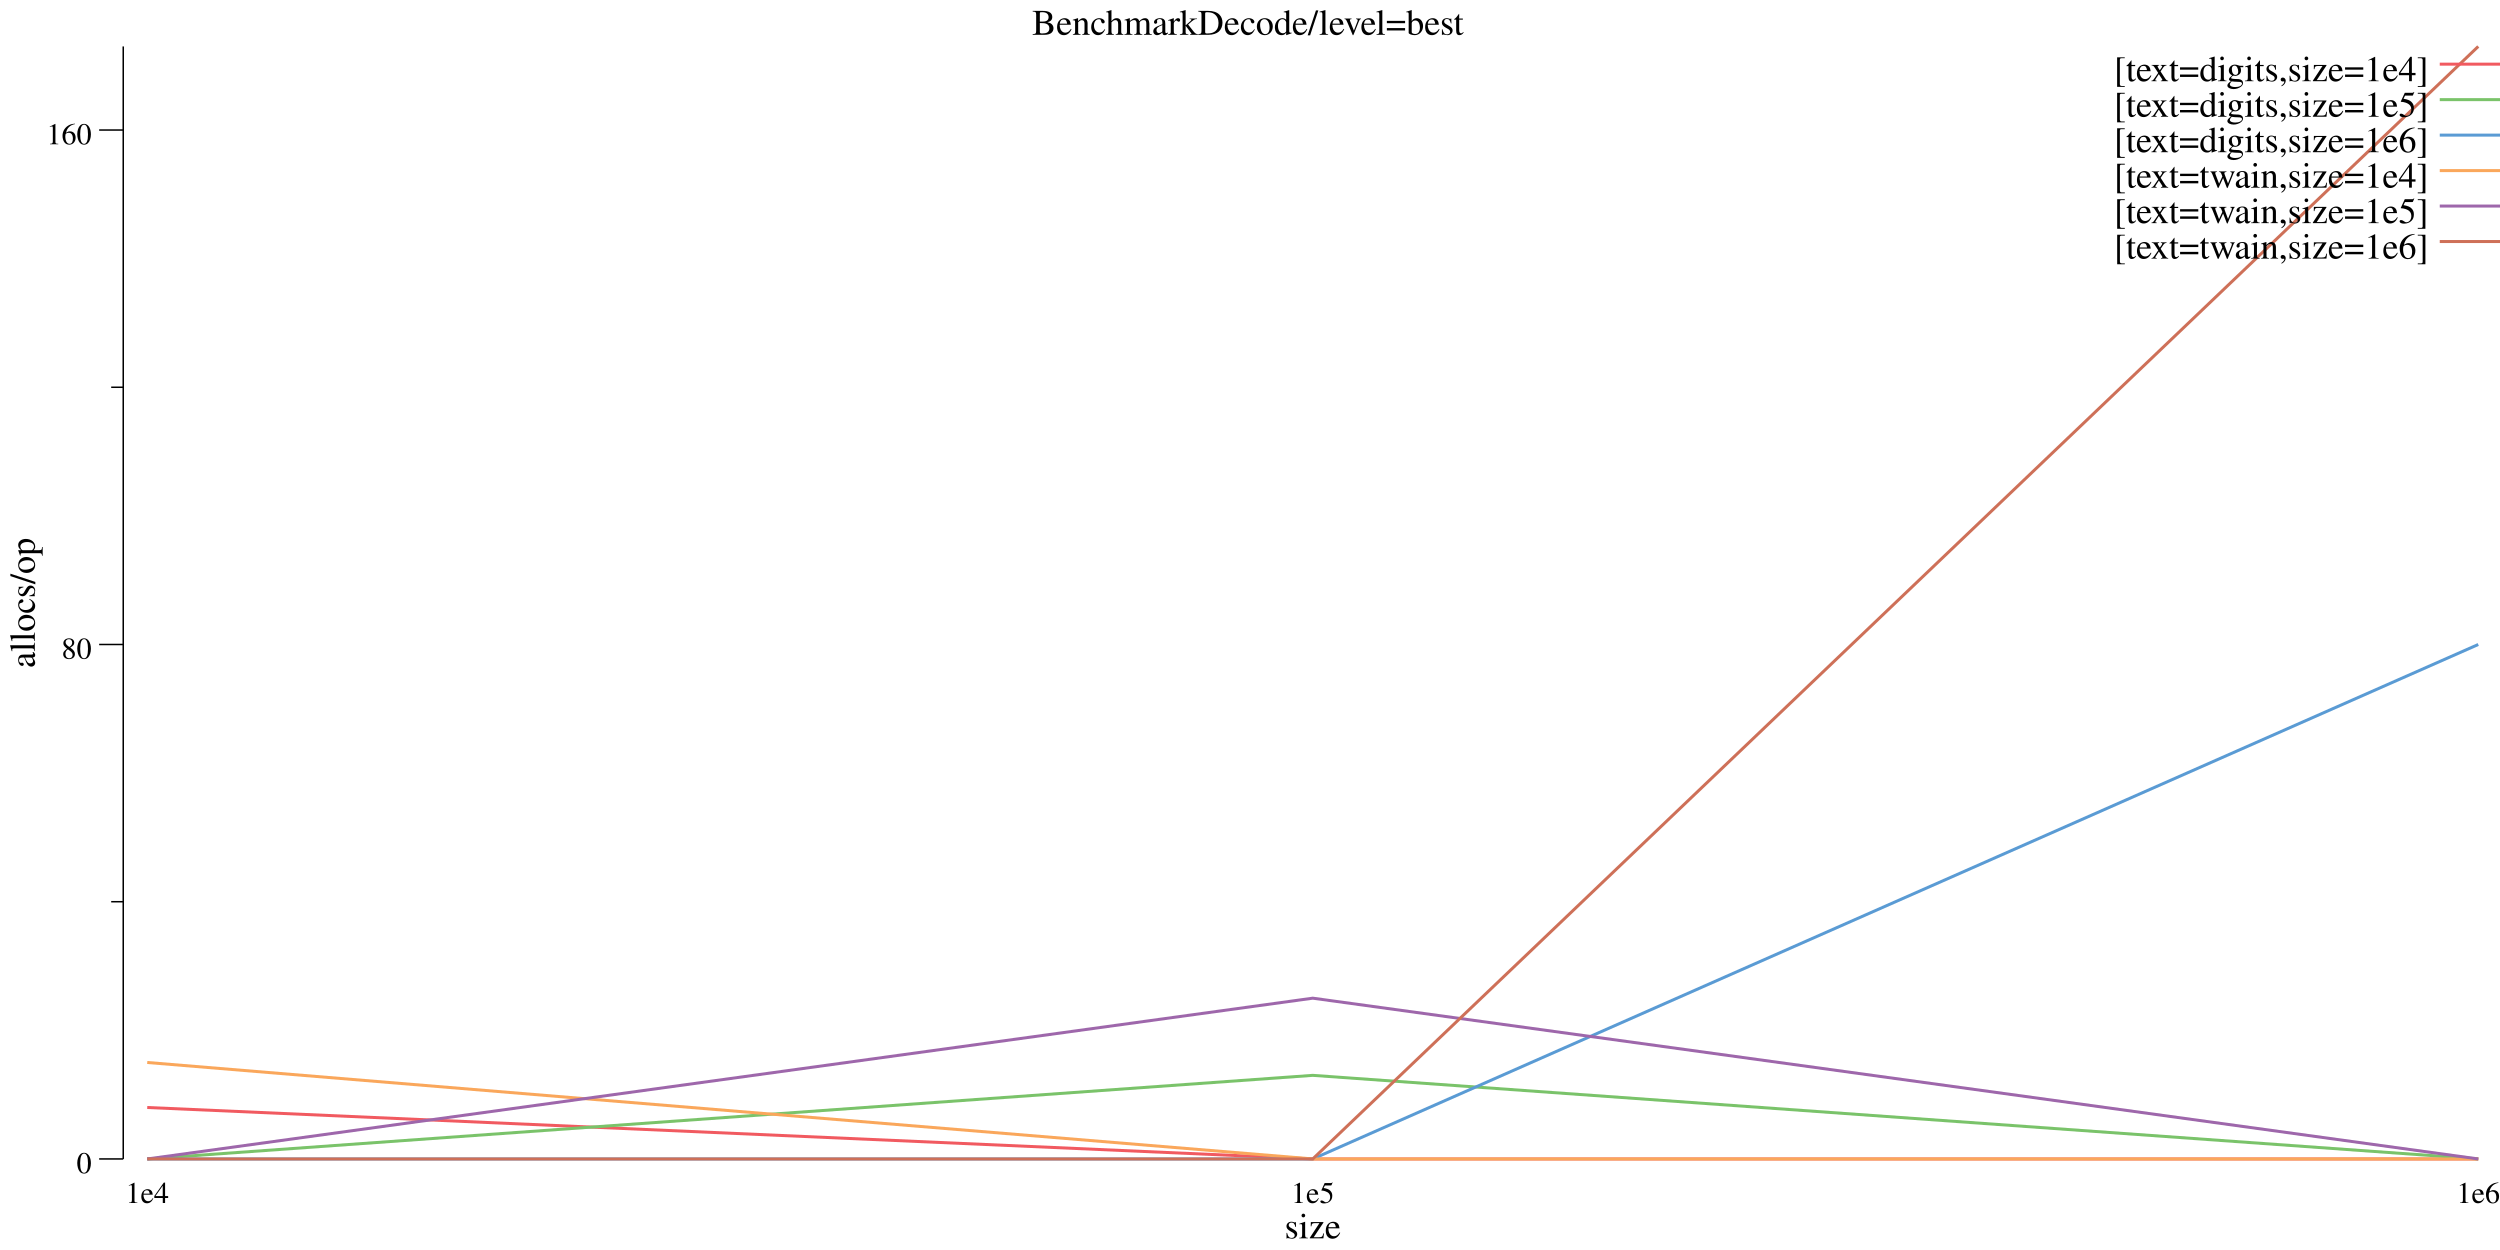
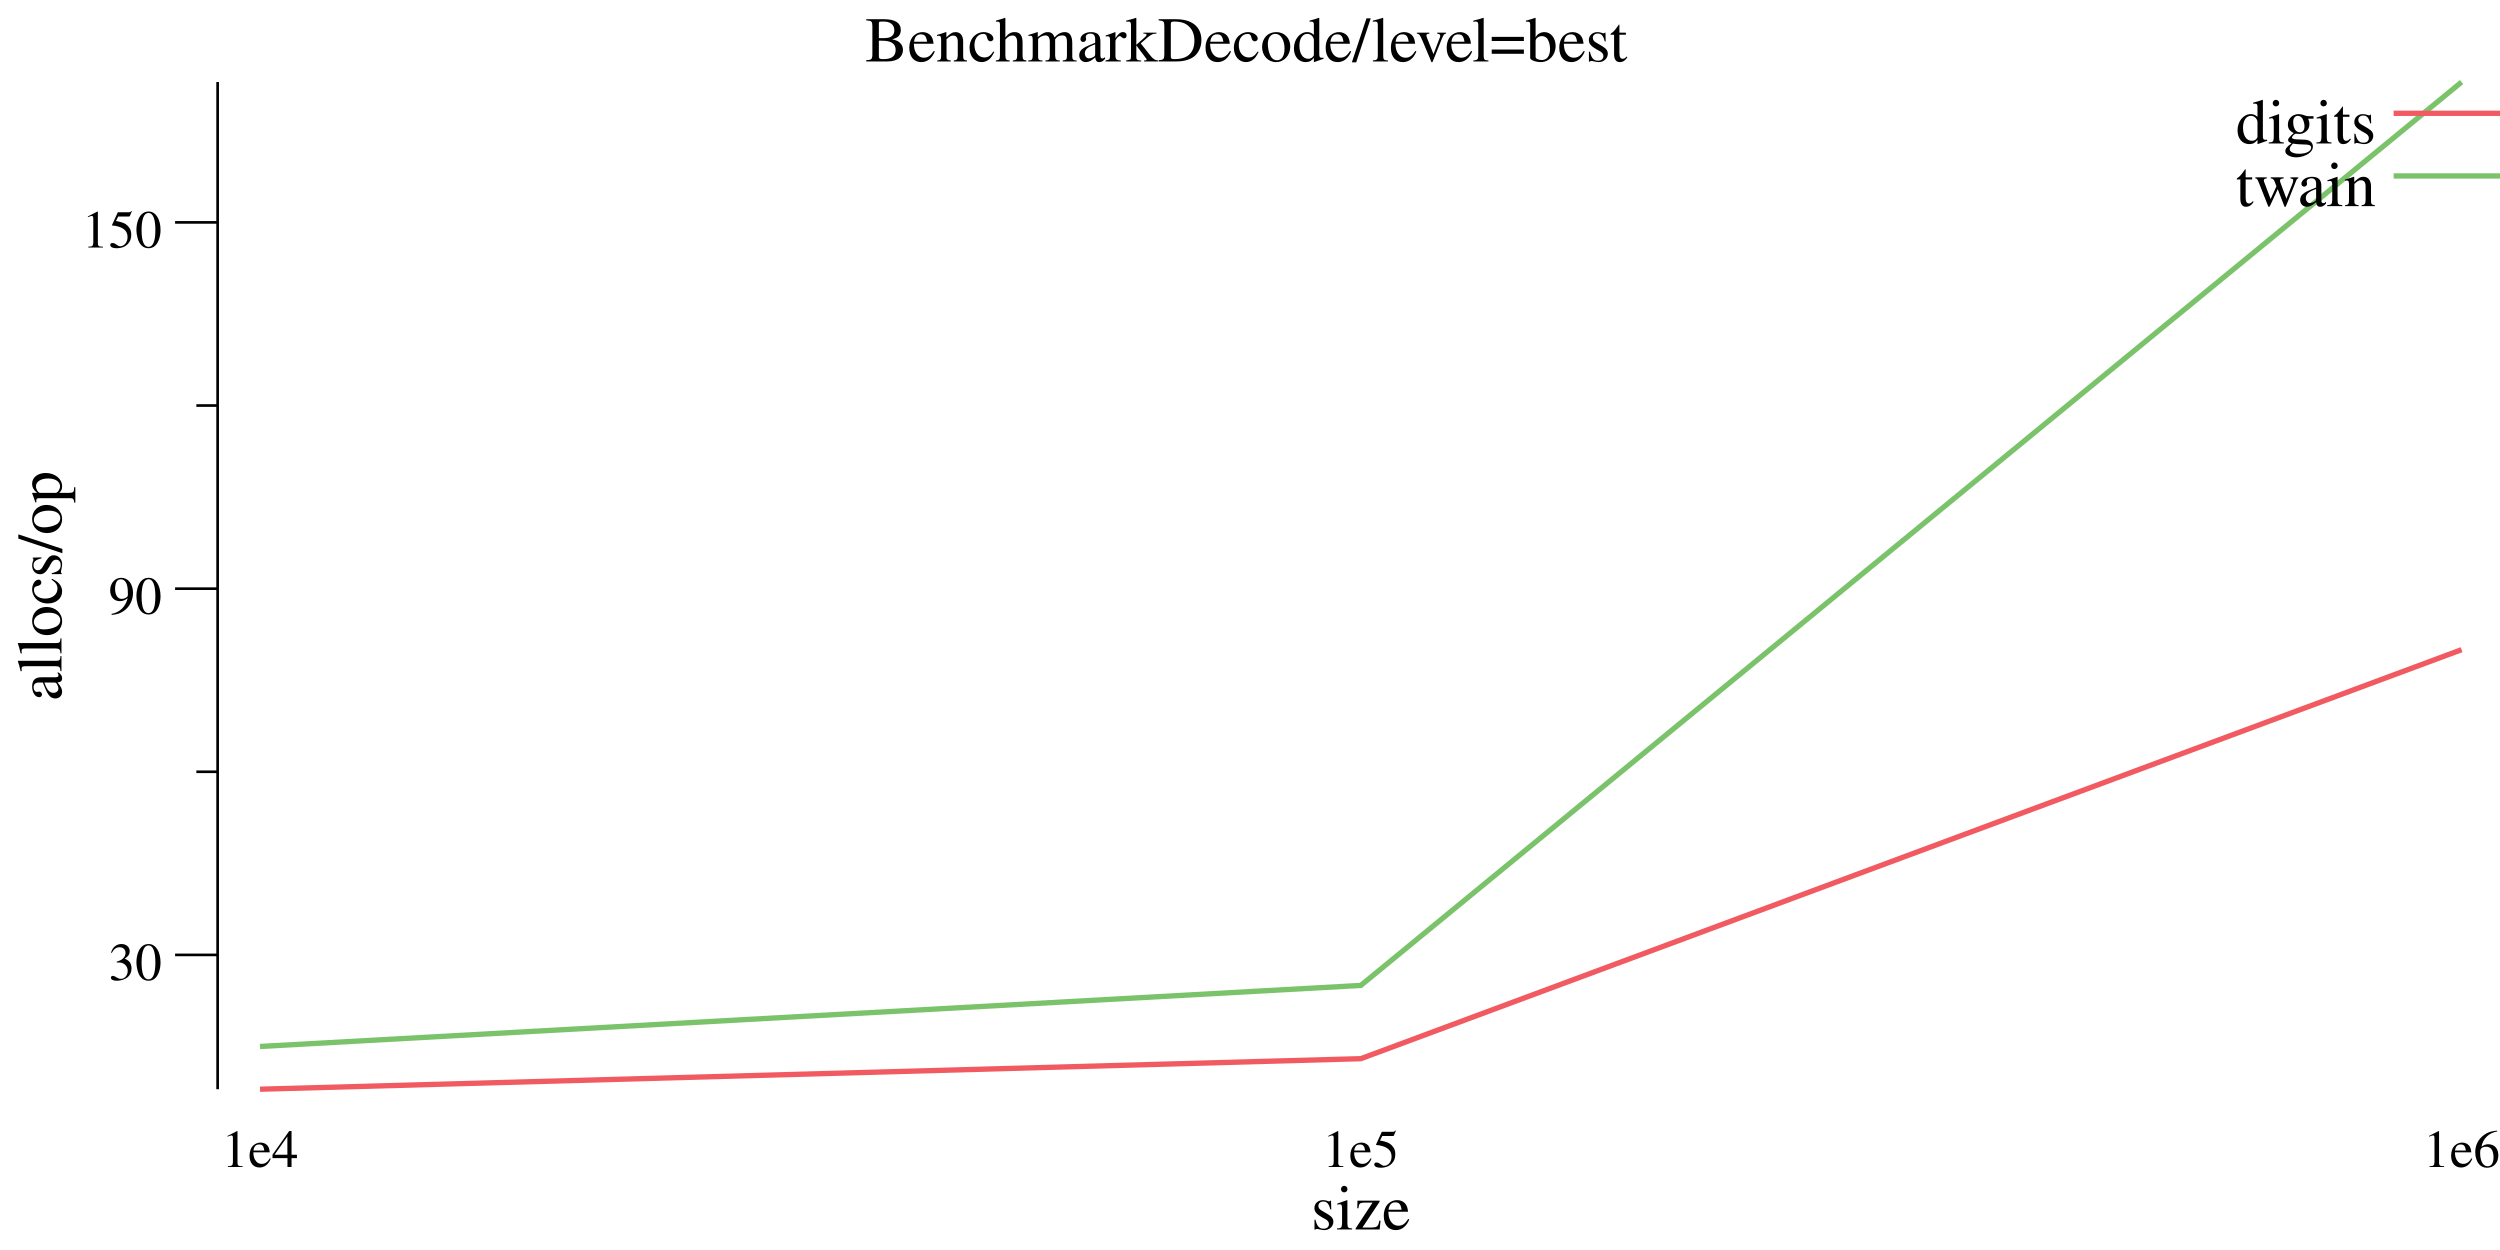
- <svg xmlns="http://www.w3.org/2000/svg" width="830pt" height="415pt" viewBox="0 0 830 415">
-   <g transform="scale(1, -1) translate(0, -415)">
-     <path d="M0,0L830,0L830,415L0,415Z" style="fill:#FFFFFF" />
-     <text x="342.65" y="-403.45" transform="scale(1, -1)" style="font-family:Times;font-weight:normal;font-style:normal;font-size:12px">BenchmarkDecode/level=best</text>
-     <text x="426.5" y="-3.861" transform="scale(1, -1)" style="font-family:Times;font-weight:normal;font-style:normal;font-size:12px">size</text>
+ <svg xmlns="http://www.w3.org/2000/svg" width="470pt" height="235pt" viewBox="0 0 470 235">
+   <g transform="scale(1, -1) translate(0, -235)">
+     <path d="M0,0L470,0L470,235L0,235Z" style="fill:#FFFFFF" />
+     <text x="162.65" y="-223.45" transform="scale(1, -1)" style="font-family:Times;font-weight:normal;font-style:normal;font-size:12px">BenchmarkDecode/level=best</text>
+     <text x="246.5" y="-3.861" transform="scale(1, -1)" style="font-family:Times;font-weight:normal;font-style:normal;font-size:12px">size</text>
    <text x="41.666" y="-15.602" transform="scale(1, -1)" style="font-family:Times;font-weight:normal;font-style:normal;font-size:10px">1e4</text>
-     <text x="428.61" y="-15.602" transform="scale(1, -1)" style="font-family:Times;font-weight:normal;font-style:normal;font-size:10px">1e5</text>
-     <text x="815.56" y="-15.602" transform="scale(1, -1)" style="font-family:Times;font-weight:normal;font-style:normal;font-size:10px">1e6</text>
+     <text x="248.61" y="-15.602" transform="scale(1, -1)" style="font-family:Times;font-weight:normal;font-style:normal;font-size:10px">1e5</text>
+     <text x="455.56" y="-15.602" transform="scale(1, -1)" style="font-family:Times;font-weight:normal;font-style:normal;font-size:10px">1e6</text>
    <g transform="rotate(90)">
-       <text x="193.25" y="11.555" transform="scale(1, -1)" style="font-family:Times;font-weight:normal;font-style:normal;font-size:12px">allocs/op</text>
+       <text x="103.25" y="11.555" transform="scale(1, -1)" style="font-family:Times;font-weight:normal;font-style:normal;font-size:12px">allocs/op</text>
    </g>
-     <text x="25.416" y="-25.509" transform="scale(1, -1)" style="font-family:Times;font-weight:normal;font-style:normal;font-size:10px">0</text>
-     <text x="20.416" y="-196.31" transform="scale(1, -1)" style="font-family:Times;font-weight:normal;font-style:normal;font-size:10px">80</text>
-     <text x="15.416" y="-367.11" transform="scale(1, -1)" style="font-family:Times;font-weight:normal;font-style:normal;font-size:10px">160</text>
-     <path d="M32.916,30.23L40.916,30.23" style="fill:none;stroke:#000000;stroke-width:0.5" />
-     <path d="M32.916,201.03L40.916,201.03" style="fill:none;stroke:#000000;stroke-width:0.5" />
-     <path d="M32.916,371.83L40.916,371.83" style="fill:none;stroke:#000000;stroke-width:0.5" />
-     <path d="M36.916,115.63L40.916,115.63" style="fill:none;stroke:#000000;stroke-width:0.5" />
-     <path d="M36.916,286.43L40.916,286.43" style="fill:none;stroke:#000000;stroke-width:0.5" />
-     <path d="M40.916,30.23L40.916,399.58" style="fill:none;stroke:#000000;stroke-width:0.5" />
-     <path d="M48.885,47.31L435.83,30.23L822.78,30.23" style="fill:none;stroke:#F15A60" />
-     <path d="M48.885,30.23L435.83,57.985L822.78,30.23" style="fill:none;stroke:#7AC36A" />
-     <path d="M48.885,30.23L435.83,30.23L822.78,201.03" style="fill:none;stroke:#5A9BD4" />
-     <path d="M48.885,62.255L435.83,30.23L822.78,30.23" style="fill:none;stroke:#FAA75B" />
-     <path d="M48.885,30.23L435.83,83.605L822.78,30.23" style="fill:none;stroke:#9E67AB" />
-     <path d="M48.885,30.23L435.83,30.23L822.78,399.58" style="fill:none;stroke:#CE7058" />
-     <path d="M810,393.7L830,393.7" style="fill:none;stroke:#F15A60" />
-     <text x="701.82" y="-388.03" transform="scale(1, -1)" style="font-family:Times;font-weight:normal;font-style:normal;font-size:12px">[text=digits,size=1e4]</text>
-     <path d="M810,381.92L830,381.92" style="fill:none;stroke:#7AC36A" />
-     <text x="701.82" y="-376.25" transform="scale(1, -1)" style="font-family:Times;font-weight:normal;font-style:normal;font-size:12px">[text=digits,size=1e5]</text>
-     <path d="M810,370.14L830,370.14" style="fill:none;stroke:#5A9BD4" />
-     <text x="701.82" y="-364.47" transform="scale(1, -1)" style="font-family:Times;font-weight:normal;font-style:normal;font-size:12px">[text=digits,size=1e6]</text>
-     <path d="M810,358.36L830,358.36" style="fill:none;stroke:#FAA75B" />
-     <text x="701.84" y="-352.7" transform="scale(1, -1)" style="font-family:Times;font-weight:normal;font-style:normal;font-size:12px">[text=twain,size=1e4]</text>
-     <path d="M810,346.59L830,346.59" style="fill:none;stroke:#9E67AB" />
-     <text x="701.84" y="-340.92" transform="scale(1, -1)" style="font-family:Times;font-weight:normal;font-style:normal;font-size:12px">[text=twain,size=1e5]</text>
-     <path d="M810,334.81L830,334.81" style="fill:none;stroke:#CE7058" />
-     <text x="701.84" y="-329.14" transform="scale(1, -1)" style="font-family:Times;font-weight:normal;font-style:normal;font-size:12px">[text=twain,size=1e6]</text>
+     <text x="20.416" y="-50.756" transform="scale(1, -1)" style="font-family:Times;font-weight:normal;font-style:normal;font-size:10px">30</text>
+     <text x="20.416" y="-119.61" transform="scale(1, -1)" style="font-family:Times;font-weight:normal;font-style:normal;font-size:10px">90</text>
+     <text x="15.416" y="-188.47" transform="scale(1, -1)" style="font-family:Times;font-weight:normal;font-style:normal;font-size:10px">150</text>
+     <path d="M32.916,55.478L40.916,55.478" style="fill:none;stroke:#000000;stroke-width:0.5" />
+     <path d="M32.916,124.33L40.916,124.33" style="fill:none;stroke:#000000;stroke-width:0.5" />
+     <path d="M32.916,193.19L40.916,193.19" style="fill:none;stroke:#000000;stroke-width:0.5" />
+     <path d="M36.916,89.906L40.916,89.906" style="fill:none;stroke:#000000;stroke-width:0.5" />
+     <path d="M36.916,158.76L40.916,158.76" style="fill:none;stroke:#000000;stroke-width:0.5" />
+     <path d="M40.916,30.23L40.916,219.58" style="fill:none;stroke:#000000;stroke-width:0.5" />
+     <path d="M48.885,30.23L255.83,35.968L462.78,112.86" style="fill:none;stroke:#F15A60" />
+     <path d="M48.885,38.264L255.83,49.74L462.78,219.58" style="fill:none;stroke:#7AC36A" />
+     <path d="M450,213.7L470,213.7" style="fill:none;stroke:#F15A60" />
+     <text x="420.33" y="-208.03" transform="scale(1, -1)" style="font-family:Times;font-weight:normal;font-style:normal;font-size:12px">digits</text>
+     <path d="M450,201.92L470,201.92" style="fill:none;stroke:#7AC36A" />
+     <text x="420.34" y="-196.25" transform="scale(1, -1)" style="font-family:Times;font-weight:normal;font-style:normal;font-size:12px">twain</text>
  </g>
</svg>
